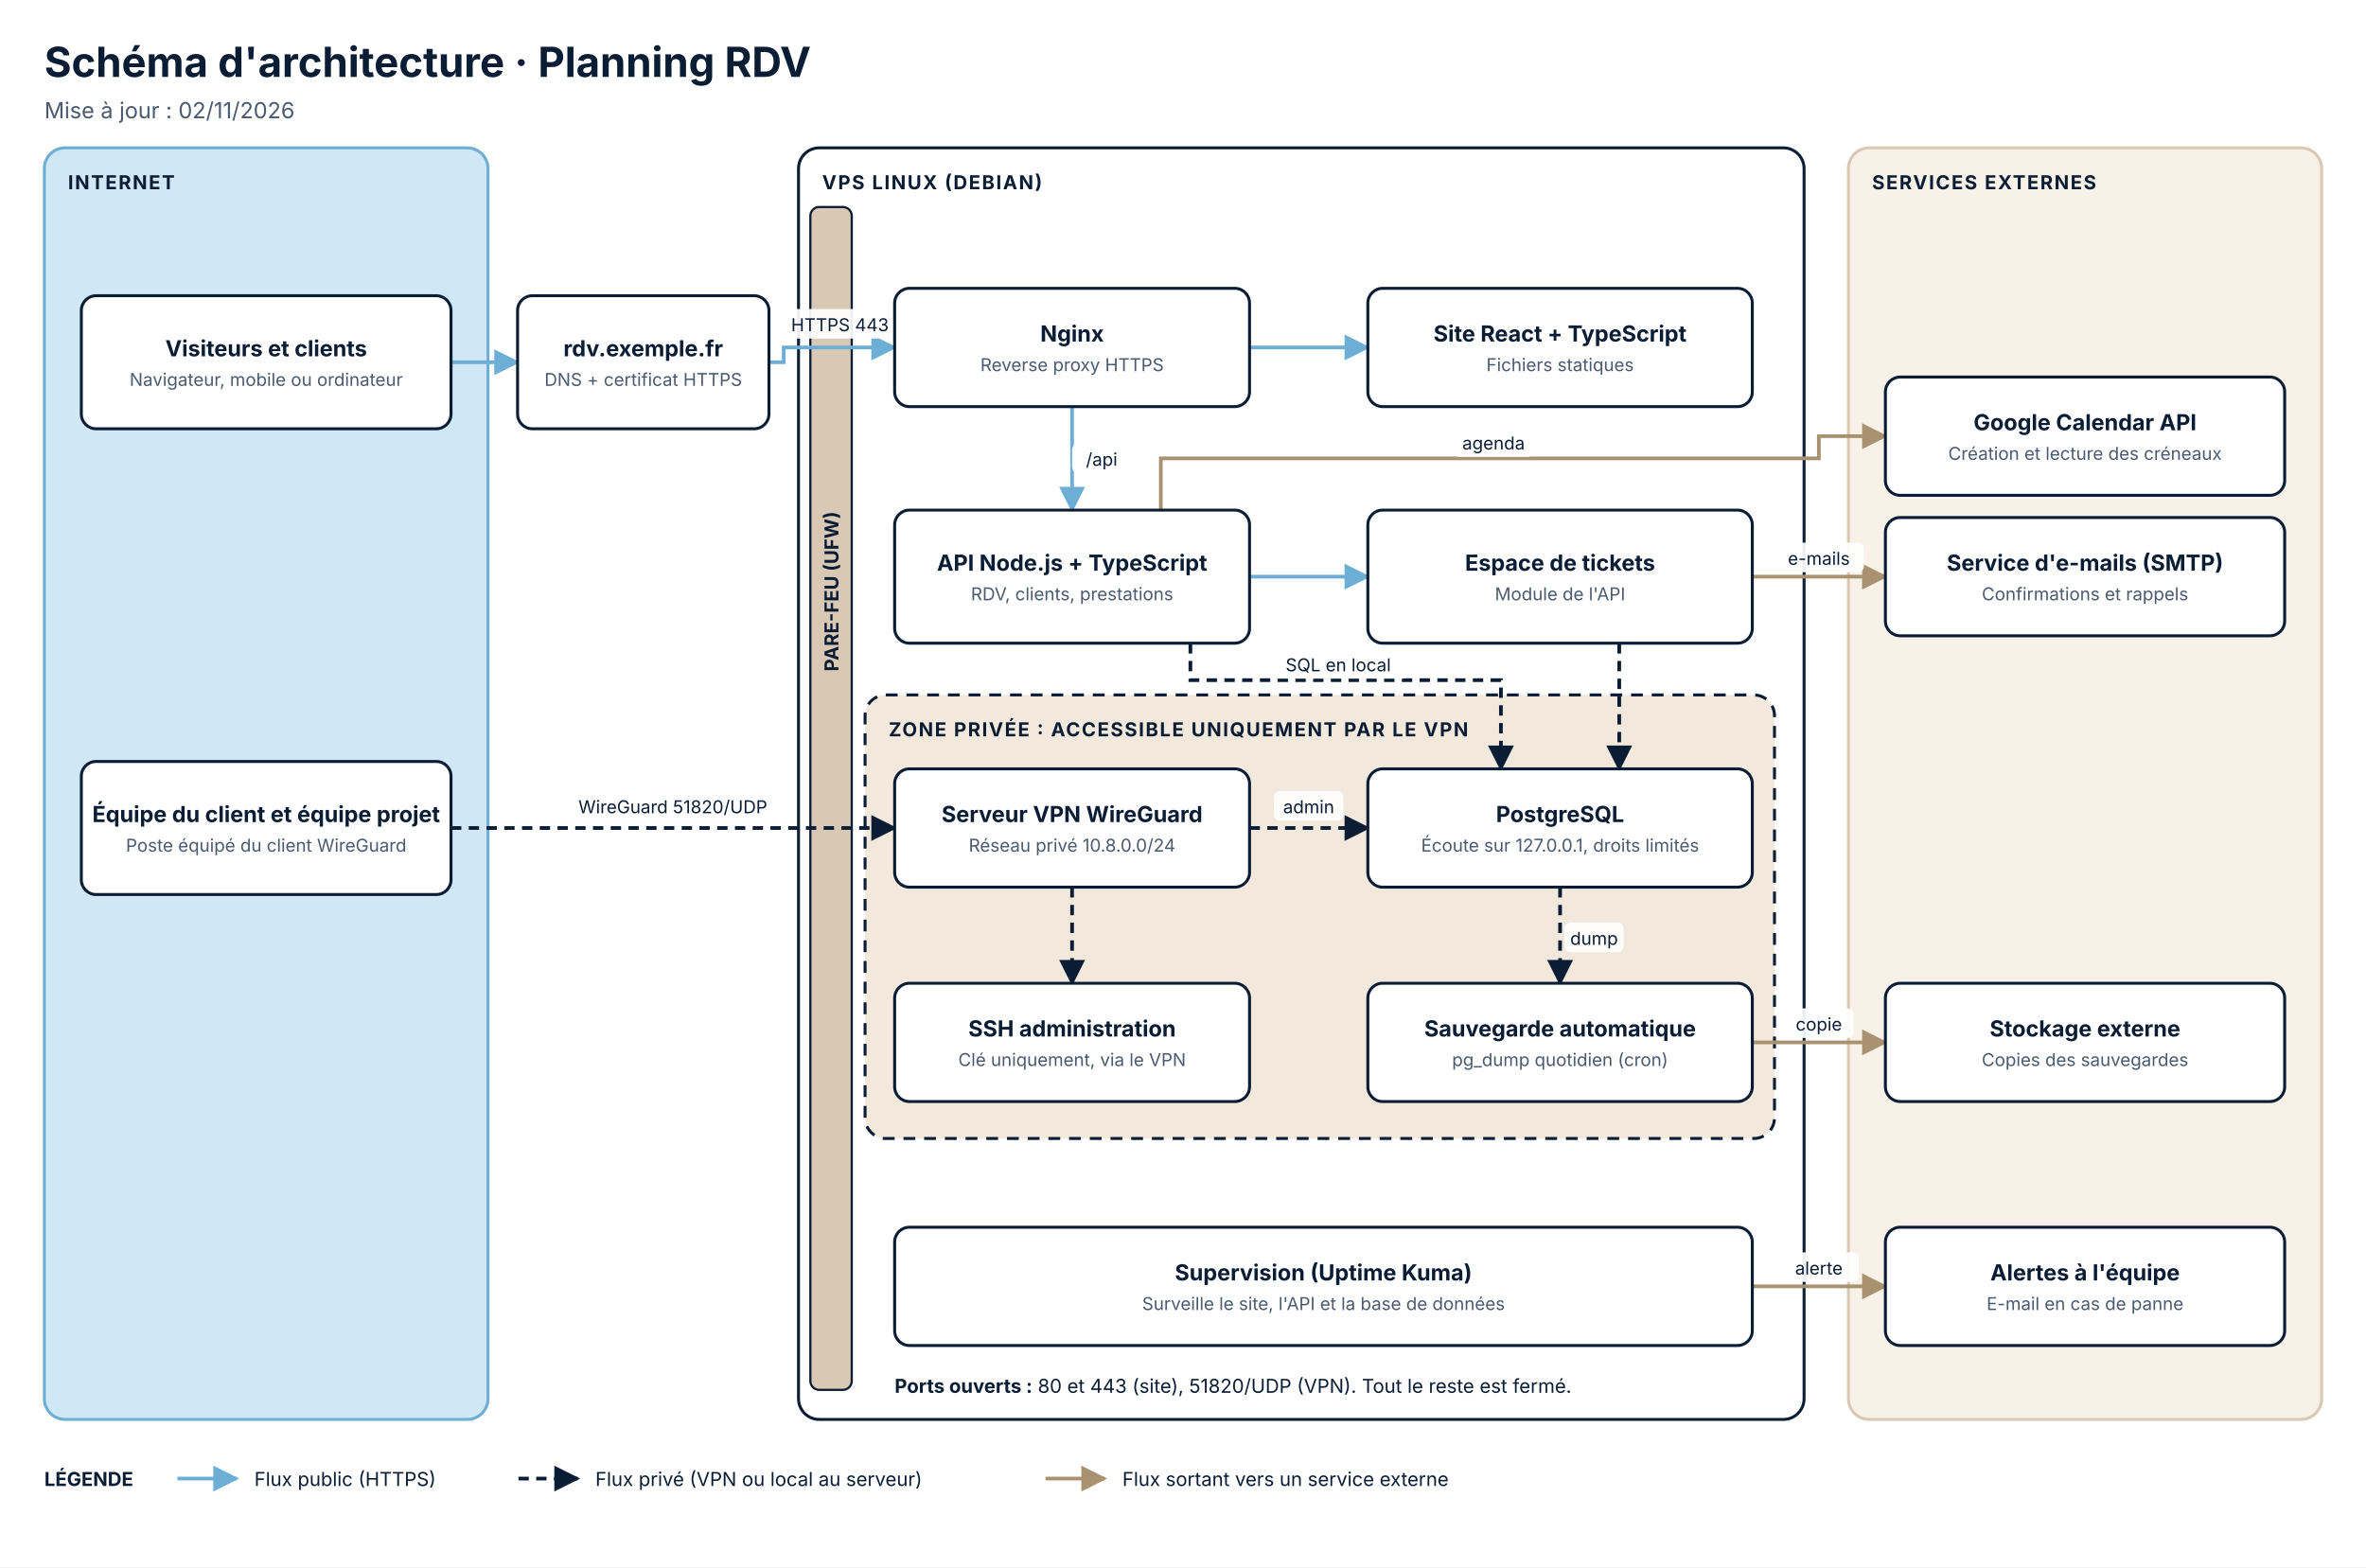
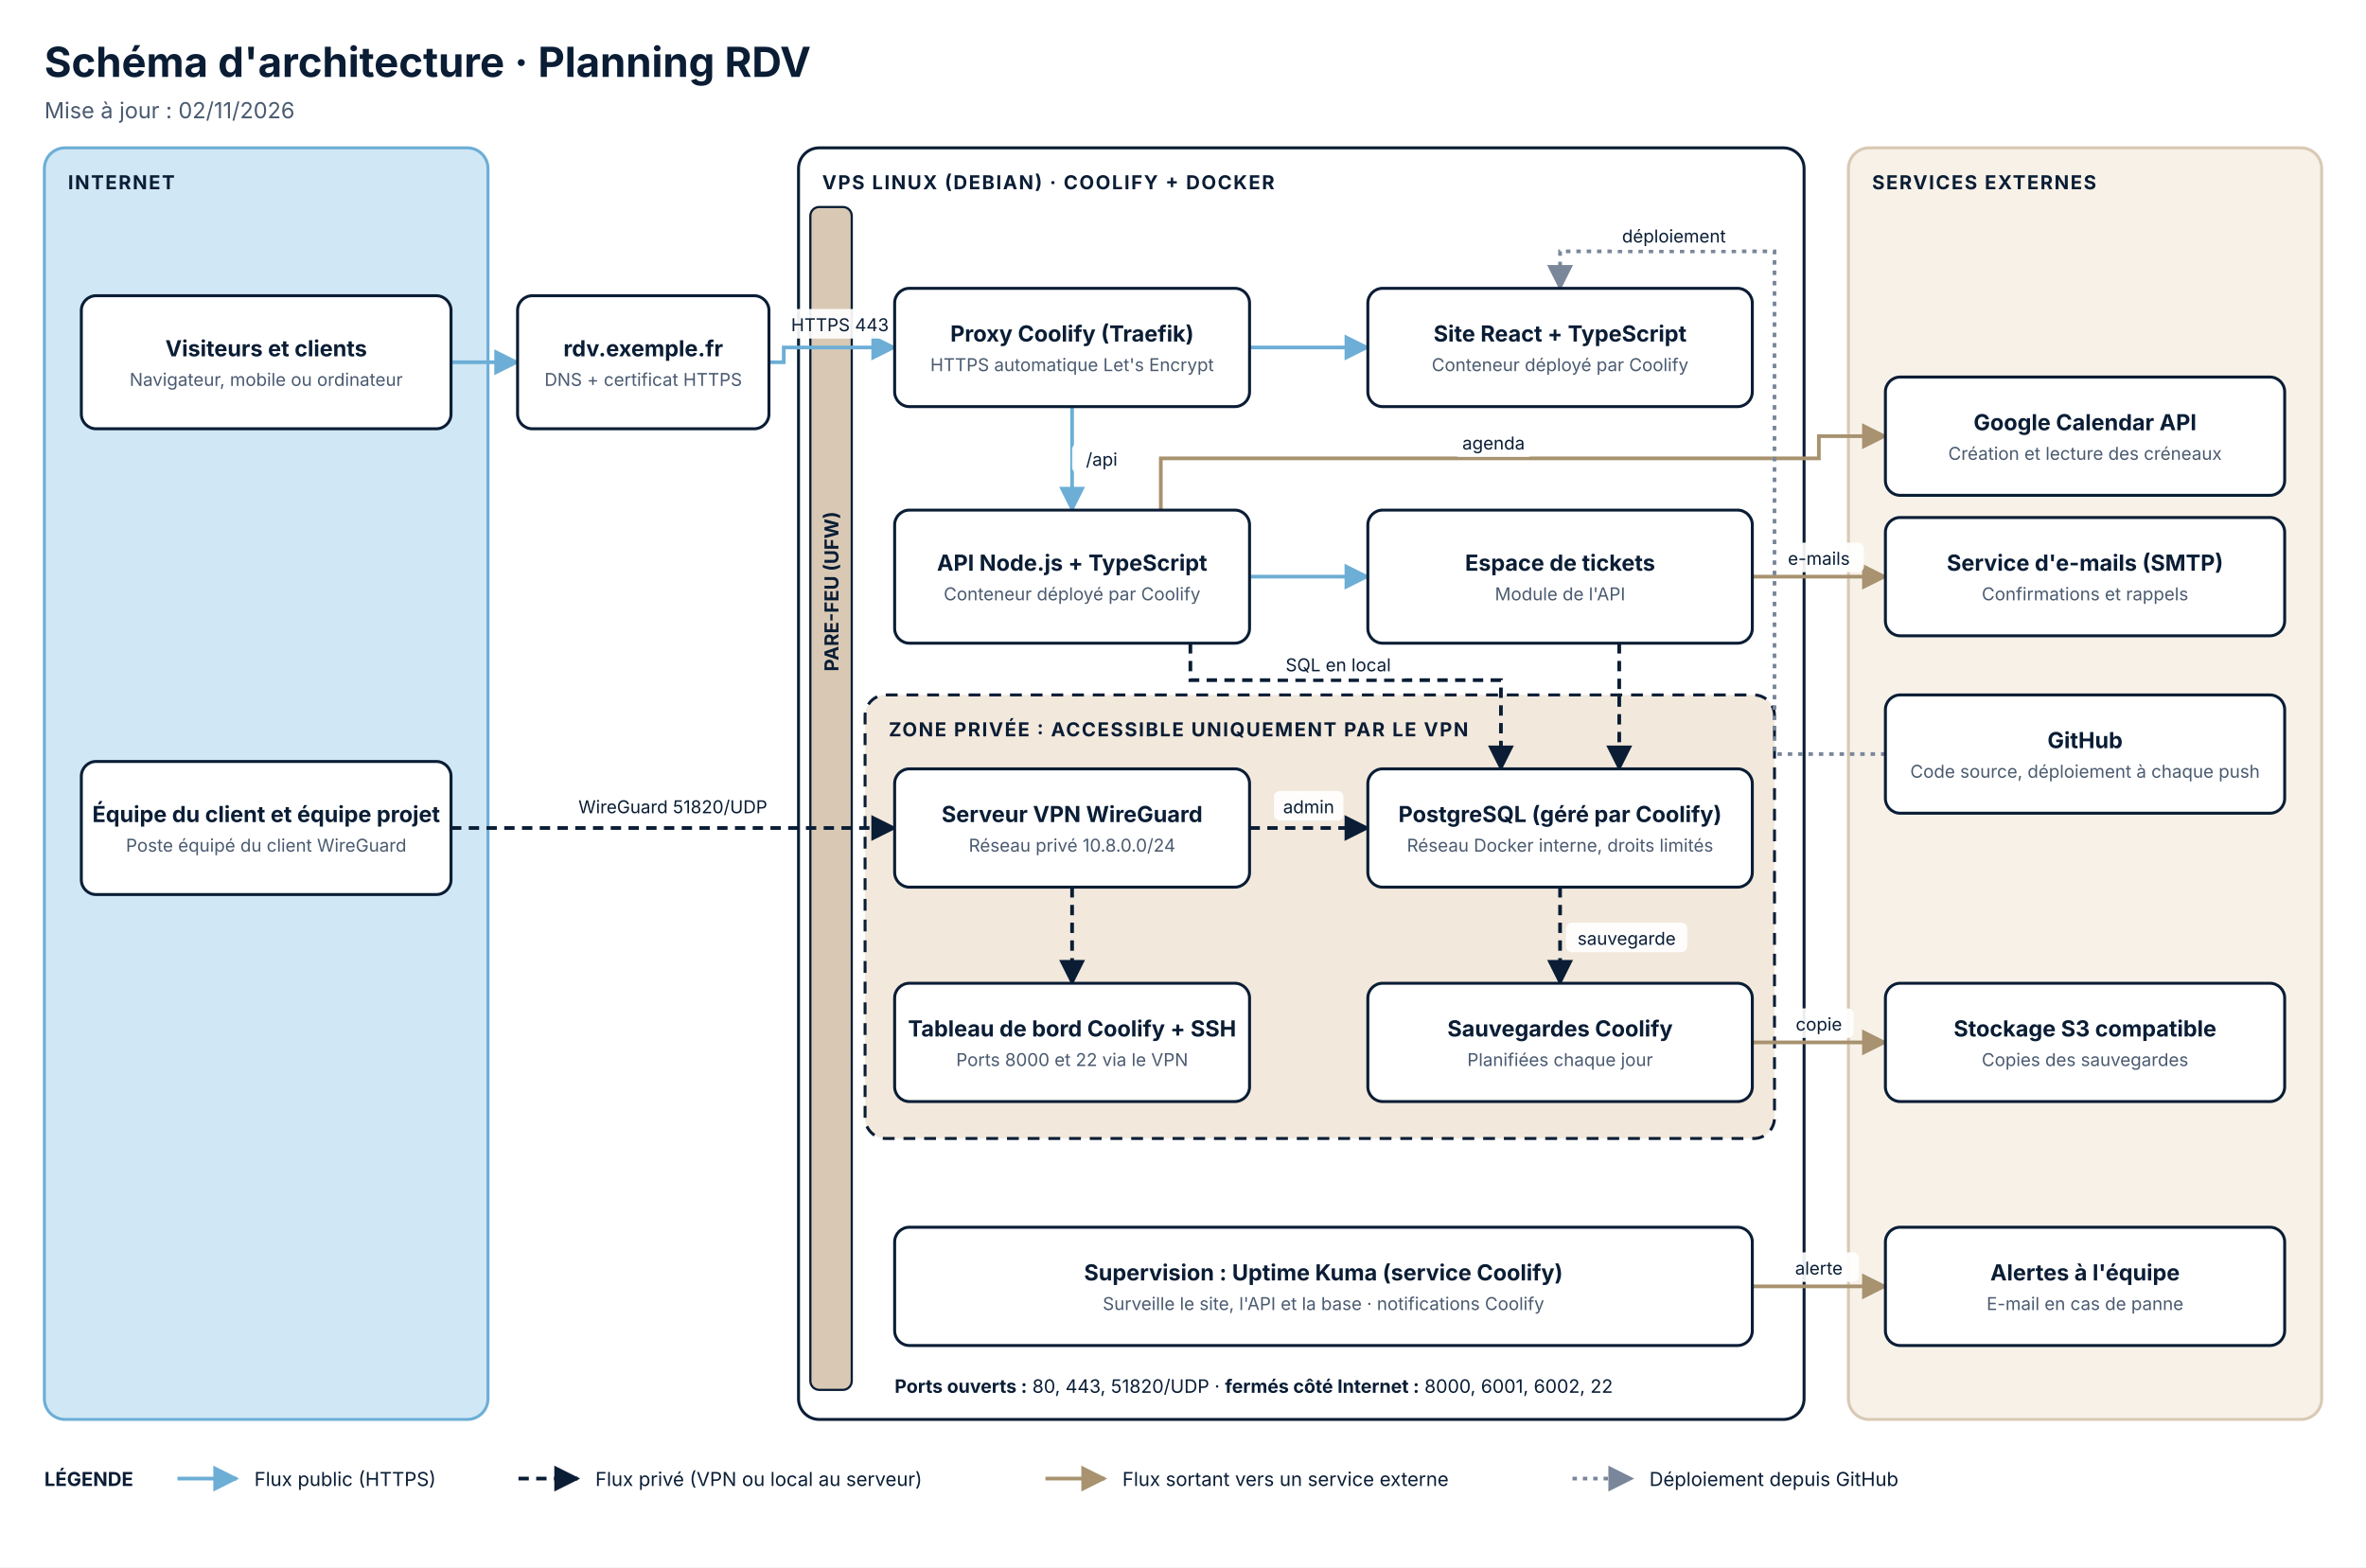
<svg xmlns="http://www.w3.org/2000/svg" width="1600" height="1060" viewBox="0 0 1600 1060" font-family="Inter, DejaVu Sans, sans-serif">
  <defs>
    <marker id="a_pub" viewBox="0 0 10 10" refX="9" refY="5" markerWidth="7" markerHeight="7" orient="auto-start-reverse">
      <path d="M0,0 L10,5 L0,10 z" fill="#6CAED6" />
    </marker>
    <marker id="a_priv" viewBox="0 0 10 10" refX="9" refY="5" markerWidth="7" markerHeight="7" orient="auto-start-reverse">
      <path d="M0,0 L10,5 L0,10 z" fill="#0A1D35" />
    </marker>
    <marker id="a_out" viewBox="0 0 10 10" refX="9" refY="5" markerWidth="7" markerHeight="7" orient="auto-start-reverse">
      <path d="M0,0 L10,5 L0,10 z" fill="#A8926F" />
    </marker>
+     <marker id="a_dep" viewBox="0 0 10 10" refX="9" refY="5" markerWidth="7" markerHeight="7" orient="auto-start-reverse">
+       <path d="M0,0 L10,5 L0,10 z" fill="#7A8699" />
+     </marker>
  </defs>
  <rect width="1600" height="1060" fill="#FFFFFF" />
  <text x="30" y="52" font-size="28" font-weight="700" fill="#0A1D35">Schéma d'architecture · Planning RDV</text>
  <text x="30" y="80" font-size="15" fill="#4A5A70">Mise à jour : 02/11/2026</text>
  <rect x="30" y="100" width="300" height="860" rx="14" fill="#D0E7F5" stroke="#6CAED6" stroke-width="2" />
  <text x="46" y="128" font-size="13" font-weight="700" letter-spacing="1" fill="#0A1D35">INTERNET</text>
  <rect x="540" y="100" width="680" height="860" rx="14" fill="#FFFFFF" stroke="#0A1D35" stroke-width="2" />
-   <text x="556" y="128" font-size="13" font-weight="700" letter-spacing="1" fill="#0A1D35">VPS LINUX (DEBIAN)</text>
+   <text x="556" y="128" font-size="13" font-weight="700" letter-spacing="1" fill="#0A1D35">VPS LINUX (DEBIAN) · COOLIFY + DOCKER</text>
  <rect x="585" y="470" width="615" height="300" rx="14" fill="#F2E8DC" stroke="#0A1D35" stroke-width="2" stroke-dasharray="8,6" />
  <text x="601" y="498" font-size="13" font-weight="700" letter-spacing="1" fill="#0A1D35">ZONE PRIVÉE : ACCESSIBLE UNIQUEMENT PAR LE VPN</text>
  <rect x="1250" y="100" width="320" height="860" rx="14" fill="#F7F1E8" stroke="#D9C9B4" stroke-width="2" />
  <text x="1266" y="128" font-size="13" font-weight="700" letter-spacing="1" fill="#0A1D35">SERVICES EXTERNES</text>
  <rect x="548" y="140" width="28" height="800" rx="6" fill="#D9C9B4" stroke="#0A1D35" stroke-width="1.5" />
  <text transform="translate(567,400) rotate(-90)" text-anchor="middle" font-size="13" font-weight="700" fill="#0A1D35">PARE-FEU (UFW)</text>
-   <text x="605" y="942" font-size="13" fill="#0A1D35">
-     <tspan font-weight="700">Ports ouverts :</tspan> 80 et 443 (site), 51820/UDP (VPN). Tout le reste est fermé.</text>
+   <text x="605" y="942" font-size="12.5" fill="#0A1D35">
+     <tspan font-weight="700">Ports ouverts :</tspan> 80, 443, 51820/UDP · <tspan font-weight="700">fermés côté Internet :</tspan> 8000, 6001, 6002, 22</text>
  <polyline points="305,245 350,245" fill="none" stroke="#6CAED6" stroke-width="2.5" marker-end="url(#a_pub)" />
  <polyline points="520,245 530,245 530,235 605,235" fill="none" stroke="#6CAED6" stroke-width="2.5" marker-end="url(#a_pub)" />
  <rect x="530.5" y="209" width="75" height="20" rx="4" fill="#FFFFFF" opacity="0.92" />
  <text x="568" y="224" text-anchor="middle" font-size="12" fill="#0A1D35">HTTPS 443</text>
  <polyline points="845,235 925,235" fill="none" stroke="#6CAED6" stroke-width="2.5" marker-end="url(#a_pub)" />
  <polyline points="725,275 725,345" fill="none" stroke="#6CAED6" stroke-width="2.5" marker-end="url(#a_pub)" />
  <rect x="725.0" y="300" width="40" height="20" rx="4" fill="#FFFFFF" opacity="0.92" />
  <text x="745" y="315" text-anchor="middle" font-size="12" fill="#0A1D35">/api</text>
  <polyline points="845,390 925,390" fill="none" stroke="#6CAED6" stroke-width="2.5" marker-end="url(#a_pub)" />
  <polyline points="805,435 805,460 1015,460 1015,520" fill="none" stroke="#0A1D35" stroke-width="2.5" stroke-dasharray="7,5" marker-end="url(#a_priv)" />
  <rect x="857.0" y="439" width="96" height="20" rx="4" fill="#FFFFFF" opacity="0.92" />
  <text x="905" y="454" text-anchor="middle" font-size="12" fill="#0A1D35">SQL en local</text>
  <polyline points="1095,435 1095,520" fill="none" stroke="#0A1D35" stroke-width="2.5" stroke-dasharray="7,5" marker-end="url(#a_priv)" />
  <polyline points="305,560 605,560" fill="none" stroke="#0A1D35" stroke-width="2.5" stroke-dasharray="7,5" marker-end="url(#a_priv)" />
  <rect x="382.5" y="535" width="145" height="20" rx="4" fill="#FFFFFF" opacity="0.92" />
  <text x="455" y="550" text-anchor="middle" font-size="12" fill="#0A1D35">WireGuard 51820/UDP</text>
  <polyline points="845,560 925,560" fill="none" stroke="#0A1D35" stroke-width="2.5" stroke-dasharray="7,5" marker-end="url(#a_priv)" />
  <rect x="861.5" y="535" width="47" height="20" rx="4" fill="#FFFFFF" opacity="0.92" />
  <text x="885" y="550" text-anchor="middle" font-size="12" fill="#0A1D35">admin</text>
  <polyline points="725,600 725,665" fill="none" stroke="#0A1D35" stroke-width="2.5" stroke-dasharray="7,5" marker-end="url(#a_priv)" />
  <polyline points="1055,600 1055,665" fill="none" stroke="#0A1D35" stroke-width="2.5" stroke-dasharray="7,5" marker-end="url(#a_priv)" />
-   <rect x="1058.0" y="624" width="40" height="20" rx="4" fill="#FFFFFF" opacity="0.92" />
-   <text x="1078" y="639" text-anchor="middle" font-size="12" fill="#0A1D35">dump</text>
+   <rect x="1059.0" y="624" width="82" height="20" rx="4" fill="#FFFFFF" opacity="0.92" />
+   <text x="1100" y="639" text-anchor="middle" font-size="12" fill="#0A1D35">sauvegarde</text>
  <polyline points="785,345 785,310 1230,310 1230,295 1275,295" fill="none" stroke="#A8926F" stroke-width="2.5" marker-end="url(#a_out)" />
  <rect x="983.0" y="289" width="54" height="20" rx="4" fill="#FFFFFF" opacity="0.92" />
  <text x="1010" y="304" text-anchor="middle" font-size="12" fill="#0A1D35">agenda</text>
  <polyline points="1185,390 1275,390" fill="none" stroke="#A8926F" stroke-width="2.5" marker-end="url(#a_out)" />
  <rect x="1199.5" y="367" width="61" height="20" rx="4" fill="#FFFFFF" opacity="0.92" />
  <text x="1230" y="382" text-anchor="middle" font-size="12" fill="#0A1D35">e-mails</text>
  <polyline points="1185,705 1275,705" fill="none" stroke="#A8926F" stroke-width="2.5" marker-end="url(#a_out)" />
  <rect x="1206.5" y="682" width="47" height="20" rx="4" fill="#FFFFFF" opacity="0.92" />
  <text x="1230" y="697" text-anchor="middle" font-size="12" fill="#0A1D35">copie</text>
  <polyline points="1185,870 1275,870" fill="none" stroke="#A8926F" stroke-width="2.5" marker-end="url(#a_out)" />
  <rect x="1203.0" y="847" width="54" height="20" rx="4" fill="#FFFFFF" opacity="0.92" />
  <text x="1230" y="862" text-anchor="middle" font-size="12" fill="#0A1D35">alerte</text>
+   <polyline points="1275,510 1200,510 1200,170 1055,170 1055,195" fill="none" stroke="#7A8699" stroke-width="2.5" stroke-dasharray="3,4" marker-end="url(#a_dep)" />
+   <rect x="1087.5" y="149" width="89" height="20" rx="4" fill="#FFFFFF" opacity="0.92" />
+   <text x="1132" y="164" text-anchor="middle" font-size="12" fill="#0A1D35">déploiement</text>
  <rect x="55" y="200" width="250" height="90" rx="10" fill="#FFFFFF" stroke="#0A1D35" stroke-width="2" />
  <text x="180.0" y="241.0" text-anchor="middle" font-size="15" font-weight="700" fill="#0A1D35">Visiteurs et clients</text>
  <text x="180.0" y="261.0" text-anchor="middle" font-size="12" fill="#4A5A70">Navigateur, mobile ou ordinateur</text>
  <rect x="55" y="515" width="250" height="90" rx="10" fill="#FFFFFF" stroke="#0A1D35" stroke-width="2" />
  <text x="180.0" y="556.0" text-anchor="middle" font-size="15" font-weight="700" fill="#0A1D35">Équipe du client et équipe projet</text>
  <text x="180.0" y="576.0" text-anchor="middle" font-size="12" fill="#4A5A70">Poste équipé du client WireGuard</text>
  <rect x="350" y="200" width="170" height="90" rx="10" fill="#FFFFFF" stroke="#0A1D35" stroke-width="2" />
  <text x="435.0" y="241.0" text-anchor="middle" font-size="15" font-weight="700" fill="#0A1D35">rdv.exemple.fr</text>
  <text x="435.0" y="261.0" text-anchor="middle" font-size="12" fill="#4A5A70">DNS + certificat HTTPS</text>
  <rect x="605" y="195" width="240" height="80" rx="10" fill="#FFFFFF" stroke="#0A1D35" stroke-width="2" />
-   <text x="725.0" y="231.0" text-anchor="middle" font-size="15" font-weight="700" fill="#0A1D35">Nginx</text>
-   <text x="725.0" y="251.0" text-anchor="middle" font-size="12" fill="#4A5A70">Reverse proxy HTTPS</text>
+   <text x="725.0" y="231.0" text-anchor="middle" font-size="15" font-weight="700" fill="#0A1D35">Proxy Coolify (Traefik)</text>
+   <text x="725.0" y="251.0" text-anchor="middle" font-size="12" fill="#4A5A70">HTTPS automatique Let's Encrypt</text>
  <rect x="925" y="195" width="260" height="80" rx="10" fill="#FFFFFF" stroke="#0A1D35" stroke-width="2" />
  <text x="1055.0" y="231.0" text-anchor="middle" font-size="15" font-weight="700" fill="#0A1D35">Site React + TypeScript</text>
-   <text x="1055.0" y="251.0" text-anchor="middle" font-size="12" fill="#4A5A70">Fichiers statiques</text>
+   <text x="1055.0" y="251.0" text-anchor="middle" font-size="12" fill="#4A5A70">Conteneur déployé par Coolify</text>
  <rect x="605" y="345" width="240" height="90" rx="10" fill="#FFFFFF" stroke="#0A1D35" stroke-width="2" />
  <text x="725.0" y="386.0" text-anchor="middle" font-size="15" font-weight="700" fill="#0A1D35">API Node.js + TypeScript</text>
-   <text x="725.0" y="406.0" text-anchor="middle" font-size="12" fill="#4A5A70">RDV, clients, prestations</text>
+   <text x="725.0" y="406.0" text-anchor="middle" font-size="12" fill="#4A5A70">Conteneur déployé par Coolify</text>
  <rect x="925" y="345" width="260" height="90" rx="10" fill="#FFFFFF" stroke="#0A1D35" stroke-width="2" />
  <text x="1055.0" y="386.0" text-anchor="middle" font-size="15" font-weight="700" fill="#0A1D35">Espace de tickets</text>
  <text x="1055.0" y="406.0" text-anchor="middle" font-size="12" fill="#4A5A70">Module de l'API</text>
  <rect x="605" y="520" width="240" height="80" rx="10" fill="#FFFFFF" stroke="#0A1D35" stroke-width="2" />
  <text x="725.0" y="556.0" text-anchor="middle" font-size="15" font-weight="700" fill="#0A1D35">Serveur VPN WireGuard</text>
  <text x="725.0" y="576.0" text-anchor="middle" font-size="12" fill="#4A5A70">Réseau privé 10.8.0.0/24</text>
  <rect x="925" y="520" width="260" height="80" rx="10" fill="#FFFFFF" stroke="#0A1D35" stroke-width="2" />
-   <text x="1055.0" y="556.0" text-anchor="middle" font-size="15" font-weight="700" fill="#0A1D35">PostgreSQL</text>
-   <text x="1055.0" y="576.0" text-anchor="middle" font-size="12" fill="#4A5A70">Écoute sur 127.0.0.1, droits limités</text>
+   <text x="1055.0" y="556.0" text-anchor="middle" font-size="15" font-weight="700" fill="#0A1D35">PostgreSQL (géré par Coolify)</text>
+   <text x="1055.0" y="576.0" text-anchor="middle" font-size="12" fill="#4A5A70">Réseau Docker interne, droits limités</text>
  <rect x="605" y="665" width="240" height="80" rx="10" fill="#FFFFFF" stroke="#0A1D35" stroke-width="2" />
-   <text x="725.0" y="701.0" text-anchor="middle" font-size="15" font-weight="700" fill="#0A1D35">SSH administration</text>
-   <text x="725.0" y="721.0" text-anchor="middle" font-size="12" fill="#4A5A70">Clé uniquement, via le VPN</text>
+   <text x="725.0" y="701.0" text-anchor="middle" font-size="15" font-weight="700" fill="#0A1D35">Tableau de bord Coolify + SSH</text>
+   <text x="725.0" y="721.0" text-anchor="middle" font-size="12" fill="#4A5A70">Ports 8000 et 22 via le VPN</text>
  <rect x="925" y="665" width="260" height="80" rx="10" fill="#FFFFFF" stroke="#0A1D35" stroke-width="2" />
-   <text x="1055.0" y="701.0" text-anchor="middle" font-size="15" font-weight="700" fill="#0A1D35">Sauvegarde automatique</text>
-   <text x="1055.0" y="721.0" text-anchor="middle" font-size="12" fill="#4A5A70">pg_dump quotidien (cron)</text>
+   <text x="1055.0" y="701.0" text-anchor="middle" font-size="15" font-weight="700" fill="#0A1D35">Sauvegardes Coolify</text>
+   <text x="1055.0" y="721.0" text-anchor="middle" font-size="12" fill="#4A5A70">Planifiées chaque jour</text>
  <rect x="605" y="830" width="580" height="80" rx="10" fill="#FFFFFF" stroke="#0A1D35" stroke-width="2" />
-   <text x="895.0" y="866.0" text-anchor="middle" font-size="15" font-weight="700" fill="#0A1D35">Supervision (Uptime Kuma)</text>
-   <text x="895.0" y="886.0" text-anchor="middle" font-size="12" fill="#4A5A70">Surveille le site, l'API et la base de données</text>
+   <text x="895.0" y="866.0" text-anchor="middle" font-size="15" font-weight="700" fill="#0A1D35">Supervision : Uptime Kuma (service Coolify)</text>
+   <text x="895.0" y="886.0" text-anchor="middle" font-size="12" fill="#4A5A70">Surveille le site, l'API et la base · notifications Coolify</text>
  <rect x="1275" y="255" width="270" height="80" rx="10" fill="#FFFFFF" stroke="#0A1D35" stroke-width="2" />
  <text x="1410.0" y="291.0" text-anchor="middle" font-size="15" font-weight="700" fill="#0A1D35">Google Calendar API</text>
  <text x="1410.0" y="311.0" text-anchor="middle" font-size="12" fill="#4A5A70">Création et lecture des créneaux</text>
  <rect x="1275" y="350" width="270" height="80" rx="10" fill="#FFFFFF" stroke="#0A1D35" stroke-width="2" />
  <text x="1410.0" y="386.0" text-anchor="middle" font-size="15" font-weight="700" fill="#0A1D35">Service d'e-mails (SMTP)</text>
  <text x="1410.0" y="406.0" text-anchor="middle" font-size="12" fill="#4A5A70">Confirmations et rappels</text>
  <rect x="1275" y="665" width="270" height="80" rx="10" fill="#FFFFFF" stroke="#0A1D35" stroke-width="2" />
-   <text x="1410.0" y="701.0" text-anchor="middle" font-size="15" font-weight="700" fill="#0A1D35">Stockage externe</text>
+   <text x="1410.0" y="701.0" text-anchor="middle" font-size="15" font-weight="700" fill="#0A1D35">Stockage S3 compatible</text>
  <text x="1410.0" y="721.0" text-anchor="middle" font-size="12" fill="#4A5A70">Copies des sauvegardes</text>
  <rect x="1275" y="830" width="270" height="80" rx="10" fill="#FFFFFF" stroke="#0A1D35" stroke-width="2" />
  <text x="1410.0" y="866.0" text-anchor="middle" font-size="15" font-weight="700" fill="#0A1D35">Alertes à l'équipe</text>
  <text x="1410.0" y="886.0" text-anchor="middle" font-size="12" fill="#4A5A70">E-mail en cas de panne</text>
+   <rect x="1275" y="470" width="270" height="80" rx="10" fill="#FFFFFF" stroke="#0A1D35" stroke-width="2" />
+   <text x="1410.0" y="506.0" text-anchor="middle" font-size="15" font-weight="700" fill="#0A1D35">GitHub</text>
+   <text x="1410.0" y="526.0" text-anchor="middle" font-size="12" fill="#4A5A70">Code source, déploiement à chaque push</text>
  <text x="30" y="1005" font-size="13" font-weight="700" fill="#0A1D35">LÉGENDE</text>
  <line x1="120" y1="1000" x2="160" y2="1000" stroke="#6CAED6" stroke-width="2.5" marker-end="url(#a_pub)" />
  <text x="172" y="1005" font-size="13" fill="#0A1D35">Flux public (HTTPS)</text>
  <line x1="350.6" y1="1000" x2="390.6" y2="1000" stroke="#0A1D35" stroke-width="2.5" stroke-dasharray="7,5" marker-end="url(#a_priv)" />
  <text x="402.6" y="1005" font-size="13" fill="#0A1D35">Flux privé (VPN ou local au serveur)</text>
  <line x1="707.0" y1="1000" x2="747.0" y2="1000" stroke="#A8926F" stroke-width="2.5" marker-end="url(#a_out)" />
  <text x="759.0" y="1005" font-size="13" fill="#0A1D35">Flux sortant vers un service externe</text>
+   <line x1="1063.4" y1="1000" x2="1103.4" y2="1000" stroke="#7A8699" stroke-width="2.5" stroke-dasharray="3,4" marker-end="url(#a_dep)" />
+   <text x="1115.4" y="1005" font-size="13" fill="#0A1D35">Déploiement depuis GitHub</text>
</svg>
